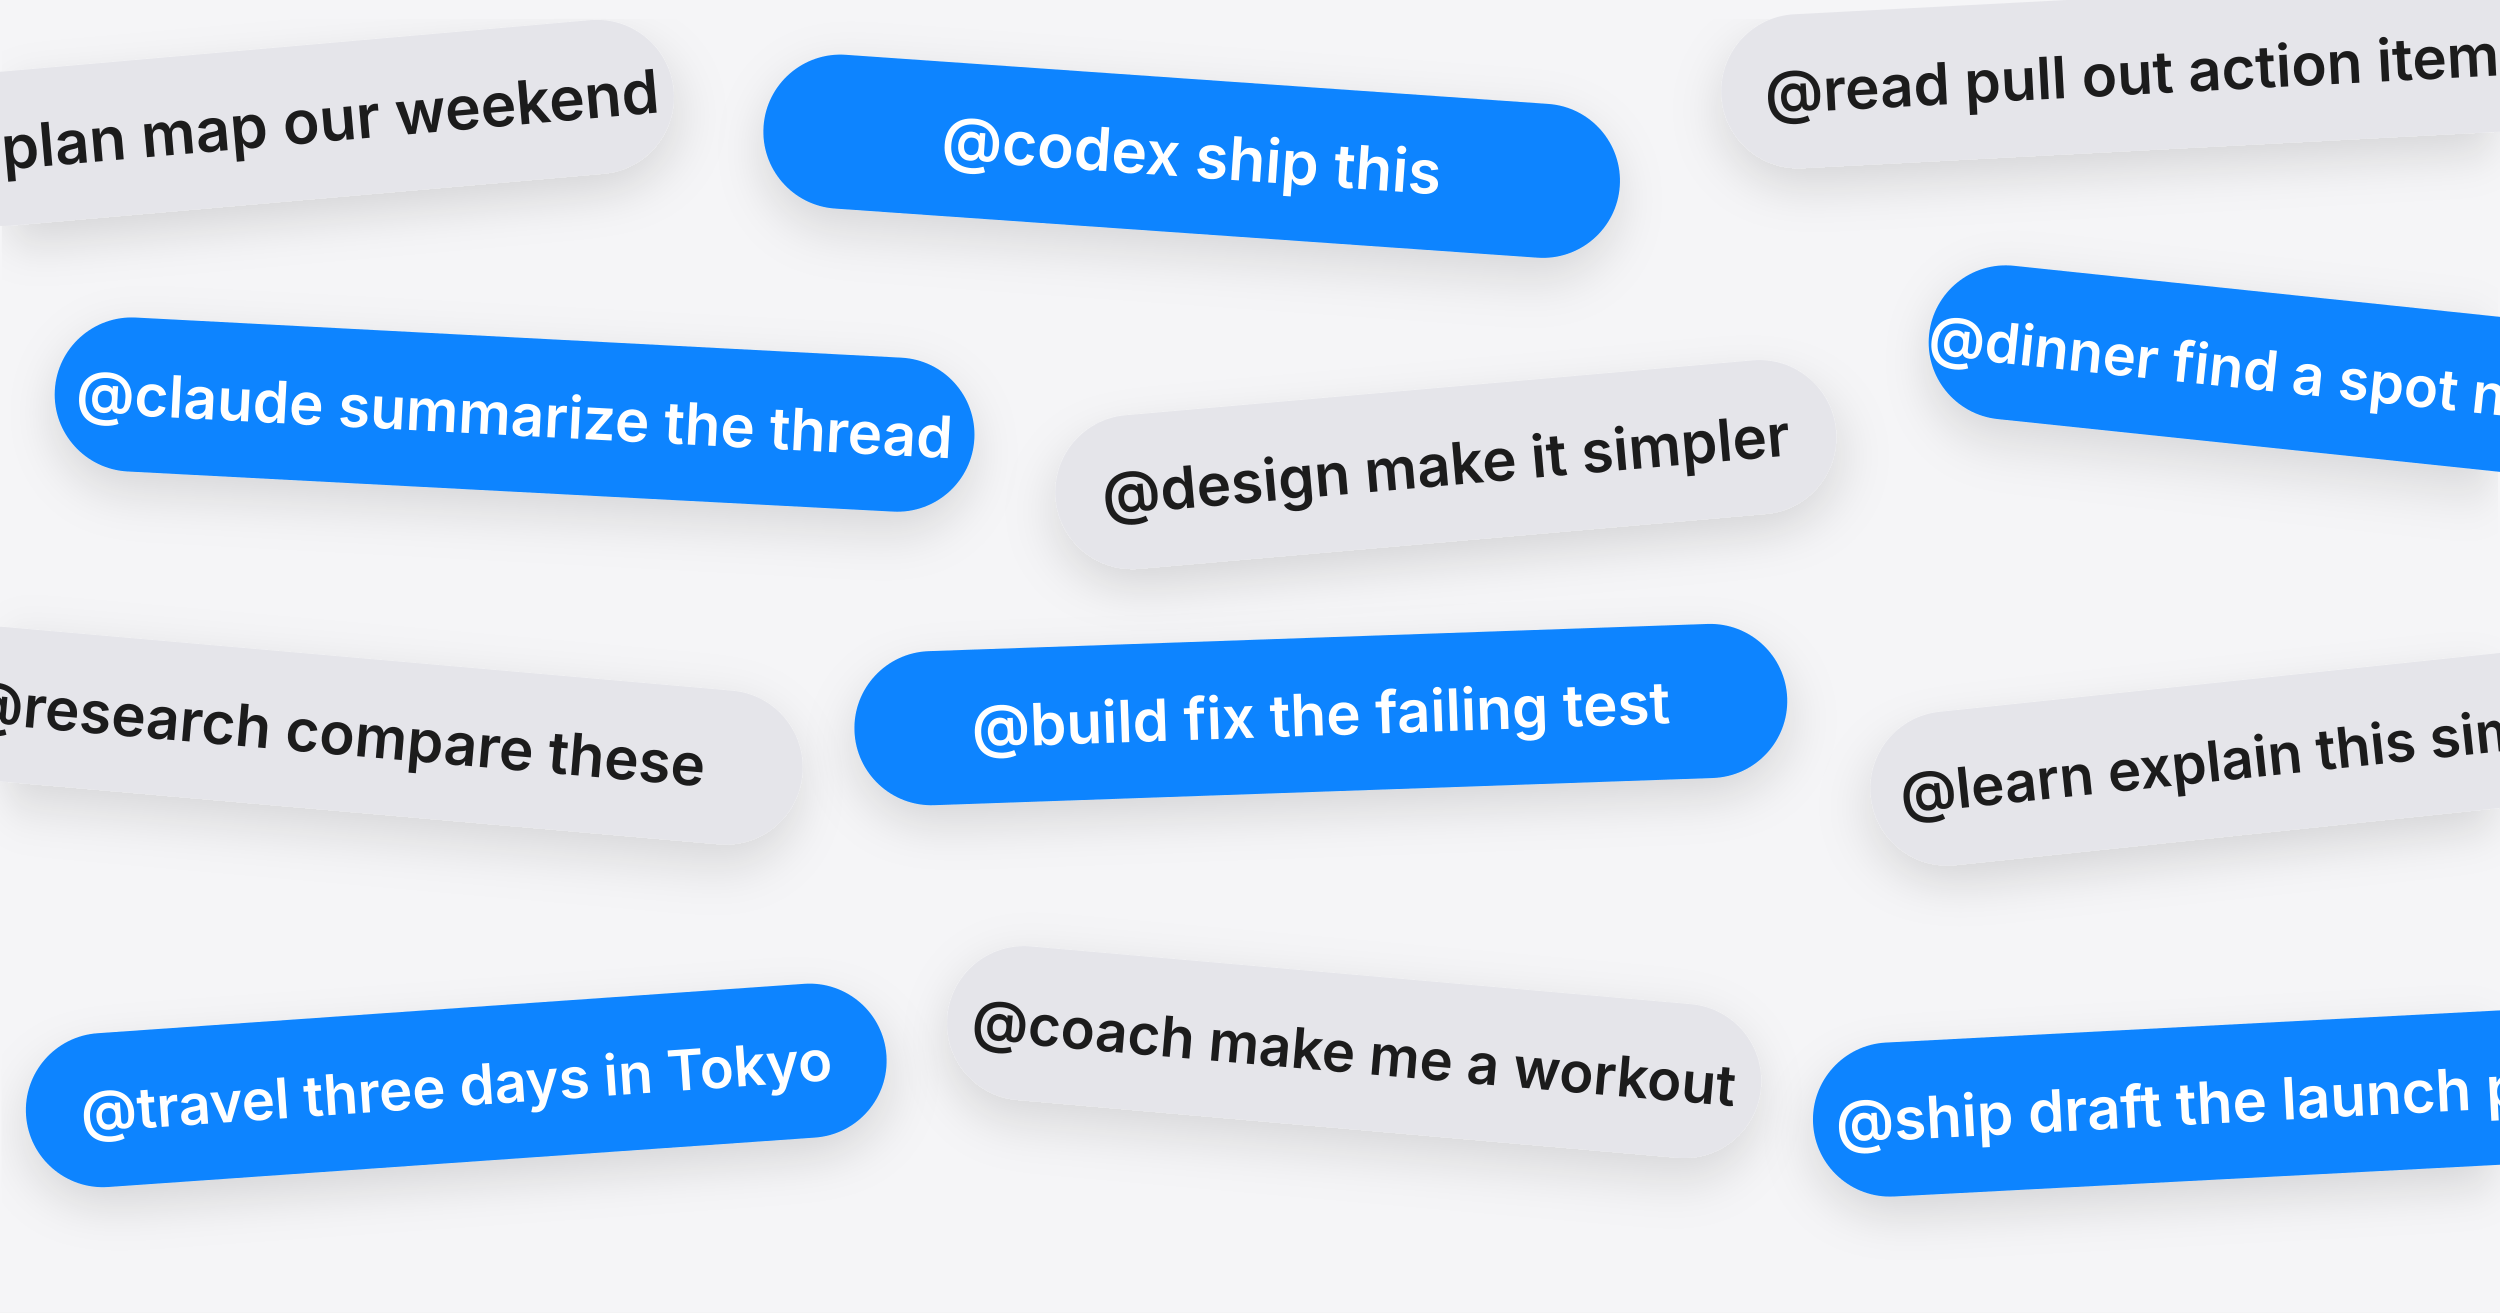
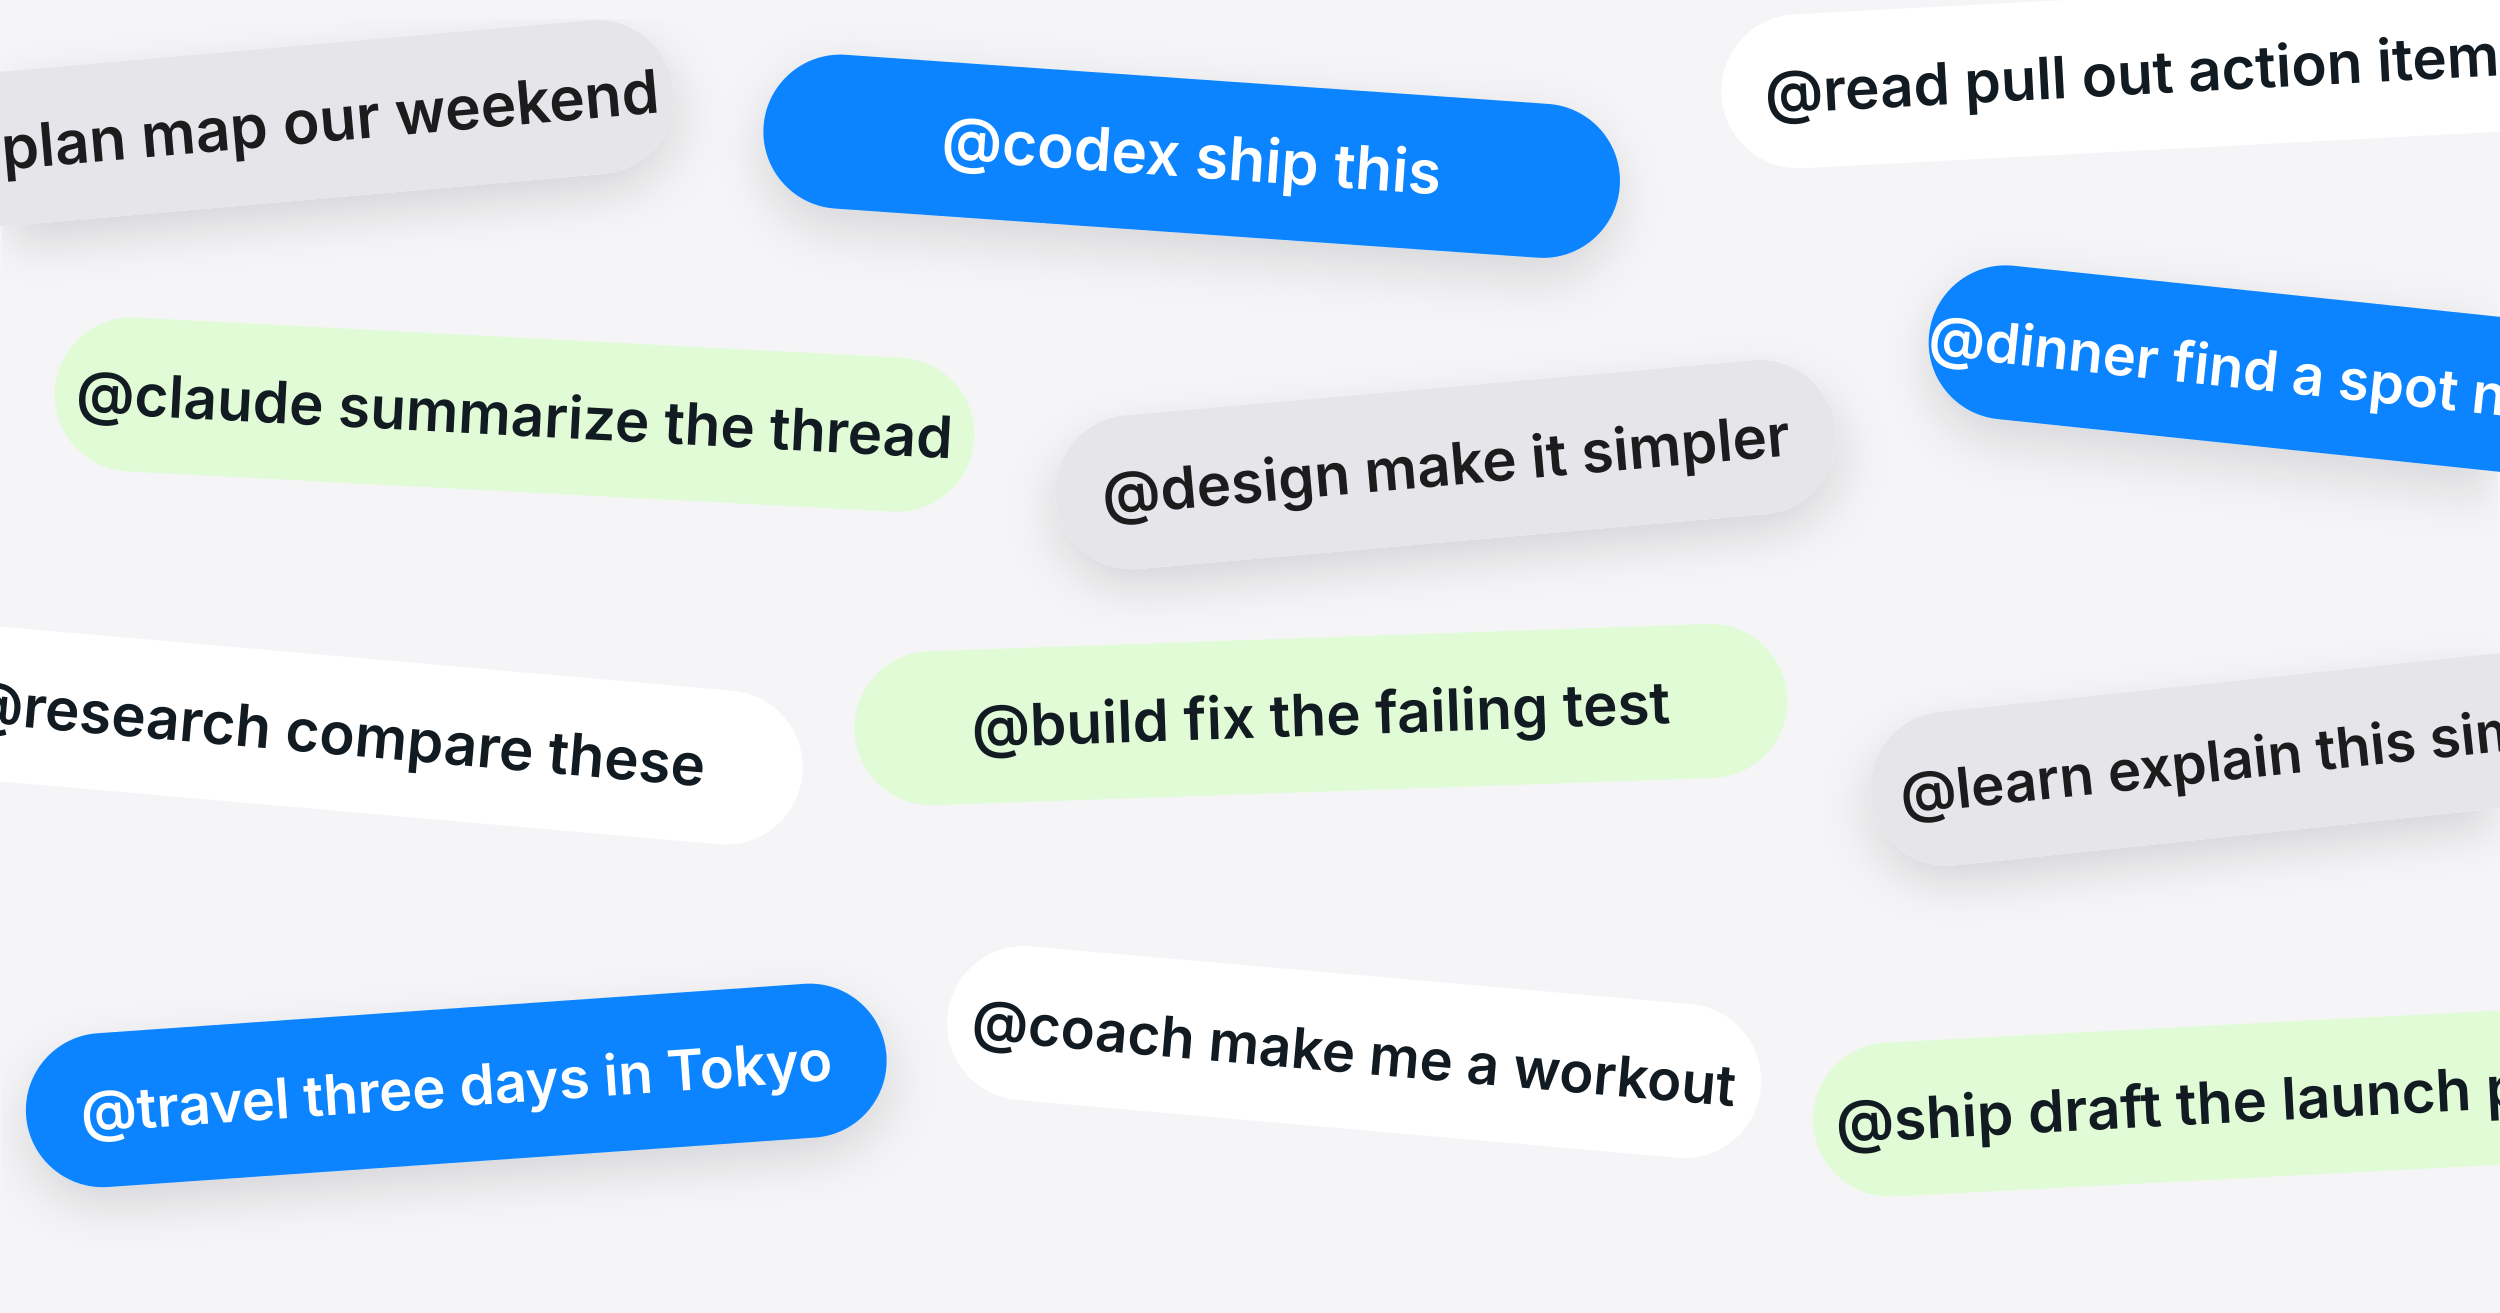
<svg xmlns="http://www.w3.org/2000/svg" width="1200" height="630" viewBox="0 0 1200 630">
  <defs>
    <filter id="shadow" x="-20%" y="-40%" width="140%" height="180%">
      <feDropShadow dx="0" dy="9" stdDeviation="12" flood-color="#000000" flood-opacity="0.13" />
    </filter>
  </defs>
  <rect width="1200" height="630" fill="#f5f5f7" />
  <g transform="translate(-36 22) rotate(-5 180 37)" filter="url(#shadow)">
    <rect width="360" height="74" rx="37" fill="#e5e5ea" />
    <text x="180" y="47" fill="#1d1d1f" text-anchor="middle" font-family="-apple-system, BlinkMacSystemFont, 'Helvetica Neue', sans-serif" font-size="29" font-weight="600">@plan map our weekend</text>
  </g>
  <g transform="translate(366 38) rotate(4 206 37)" filter="url(#shadow)">
    <rect width="412" height="74" rx="37" fill="#0a84ff" />
    <text x="206" y="47" fill="#ffffff" text-anchor="middle" font-family="-apple-system, BlinkMacSystemFont, 'Helvetica Neue', sans-serif" font-size="29" font-weight="600">@codex ship this</text>
  </g>
-   <g transform="translate(826 -2) rotate(-3 205 37)" filter="url(#shadow)">
-     <rect width="410" height="74" rx="37" fill="#e5e5ea" />
-     <text x="205" y="47" fill="#1d1d1f" text-anchor="middle" font-family="-apple-system, BlinkMacSystemFont, 'Helvetica Neue', sans-serif" font-size="28" font-weight="600">@read pull out action items</text>
+   <g transform="translate(826 -2) rotate(-3 205 37)">
+     <rect width="410" height="74" rx="37" fill="#ffffff" />
+     <text x="205" y="47" fill="#111b21" text-anchor="middle" font-family="-apple-system, BlinkMacSystemFont, 'Helvetica Neue', sans-serif" font-size="28" font-weight="600">@read pull out action items</text>
  </g>
-   <g transform="translate(26 162) rotate(3 221 37)" filter="url(#shadow)">
-     <rect width="442" height="74" rx="37" fill="#0a84ff" />
-     <text x="221" y="47" fill="#ffffff" text-anchor="middle" font-family="-apple-system, BlinkMacSystemFont, 'Helvetica Neue', sans-serif" font-size="28" font-weight="600">@claude summarize the thread</text>
+   <g transform="translate(26 162) rotate(3 221 37)">
+     <rect width="442" height="74" rx="37" fill="#e0fbd6" />
+     <text x="221" y="47" fill="#111b21" text-anchor="middle" font-family="-apple-system, BlinkMacSystemFont, 'Helvetica Neue', sans-serif" font-size="28" font-weight="600">@claude summarize the thread</text>
  </g>
  <g transform="translate(506 186) rotate(-5 188 37)" filter="url(#shadow)">
    <rect width="376" height="74" rx="37" fill="#e5e5ea" />
    <text x="188" y="47" fill="#1d1d1f" text-anchor="middle" font-family="-apple-system, BlinkMacSystemFont, 'Helvetica Neue', sans-serif" font-size="28" font-weight="600">@design make it simpler</text>
  </g>
  <g transform="translate(925 142) rotate(6 177 37)" filter="url(#shadow)">
    <rect width="354" height="74" rx="37" fill="#0a84ff" />
    <text x="177" y="47" fill="#ffffff" text-anchor="middle" font-family="-apple-system, BlinkMacSystemFont, 'Helvetica Neue', sans-serif" font-size="27" font-weight="600">@dinner find a spot nearby</text>
  </g>
-   <g transform="translate(-64 315) rotate(5 225 37)" filter="url(#shadow)">
-     <rect width="450" height="74" rx="37" fill="#e5e5ea" />
-     <text x="225" y="47" fill="#1d1d1f" text-anchor="middle" font-family="-apple-system, BlinkMacSystemFont, 'Helvetica Neue', sans-serif" font-size="28" font-weight="600">@research compare these</text>
+   <g transform="translate(-64 315) rotate(5 225 37)">
+     <rect width="450" height="74" rx="37" fill="#ffffff" />
+     <text x="225" y="47" fill="#111b21" text-anchor="middle" font-family="-apple-system, BlinkMacSystemFont, 'Helvetica Neue', sans-serif" font-size="28" font-weight="600">@research compare these</text>
  </g>
-   <g transform="translate(410 306) rotate(-2 224 37)" filter="url(#shadow)">
-     <rect width="448" height="74" rx="37" fill="#0a84ff" />
-     <text x="224" y="47" fill="#ffffff" text-anchor="middle" font-family="-apple-system, BlinkMacSystemFont, 'Helvetica Neue', sans-serif" font-size="28" font-weight="600">@build fix the failing test</text>
+   <g transform="translate(410 306) rotate(-2 224 37)">
+     <rect width="448" height="74" rx="37" fill="#e0fbd6" />
+     <text x="224" y="47" fill="#111b21" text-anchor="middle" font-family="-apple-system, BlinkMacSystemFont, 'Helvetica Neue', sans-serif" font-size="28" font-weight="600">@build fix the failing test</text>
  </g>
  <g transform="translate(897 326) rotate(-6 185 37)" filter="url(#shadow)">
    <rect width="370" height="74" rx="37" fill="#e5e5ea" />
    <text x="185" y="47" fill="#1d1d1f" text-anchor="middle" font-family="-apple-system, BlinkMacSystemFont, 'Helvetica Neue', sans-serif" font-size="27" font-weight="600">@learn explain this simply</text>
  </g>
  <g transform="translate(12 484) rotate(-4 207 37)" filter="url(#shadow)">
    <rect width="414" height="74" rx="37" fill="#0a84ff" />
    <text x="207" y="47" fill="#ffffff" text-anchor="middle" font-family="-apple-system, BlinkMacSystemFont, 'Helvetica Neue', sans-serif" font-size="27" font-weight="600">@travel three days in Tokyo</text>
  </g>
-   <g transform="translate(454 468) rotate(5 196 37)" filter="url(#shadow)">
-     <rect width="392" height="74" rx="37" fill="#e5e5ea" />
-     <text x="196" y="47" fill="#1d1d1f" text-anchor="middle" font-family="-apple-system, BlinkMacSystemFont, 'Helvetica Neue', sans-serif" font-size="27" font-weight="600">@coach make me a workout</text>
+   <g transform="translate(454 468) rotate(5 196 37)">
+     <rect width="392" height="74" rx="37" fill="#ffffff" />
+     <text x="196" y="47" fill="#111b21" text-anchor="middle" font-family="-apple-system, BlinkMacSystemFont, 'Helvetica Neue', sans-serif" font-size="27" font-weight="600">@coach make me a workout</text>
  </g>
-   <g transform="translate(870 492) rotate(-3 197 37)" filter="url(#shadow)">
-     <rect width="394" height="74" rx="37" fill="#0a84ff" />
-     <text x="197" y="47" fill="#ffffff" text-anchor="middle" font-family="-apple-system, BlinkMacSystemFont, 'Helvetica Neue', sans-serif" font-size="28" font-weight="600">@ship draft the launch post</text>
+   <g transform="translate(870 492) rotate(-3 197 37)">
+     <rect width="394" height="74" rx="37" fill="#e0fbd6" />
+     <text x="197" y="47" fill="#111b21" text-anchor="middle" font-family="-apple-system, BlinkMacSystemFont, 'Helvetica Neue', sans-serif" font-size="28" font-weight="600">@ship draft the launch post</text>
  </g>
</svg>
